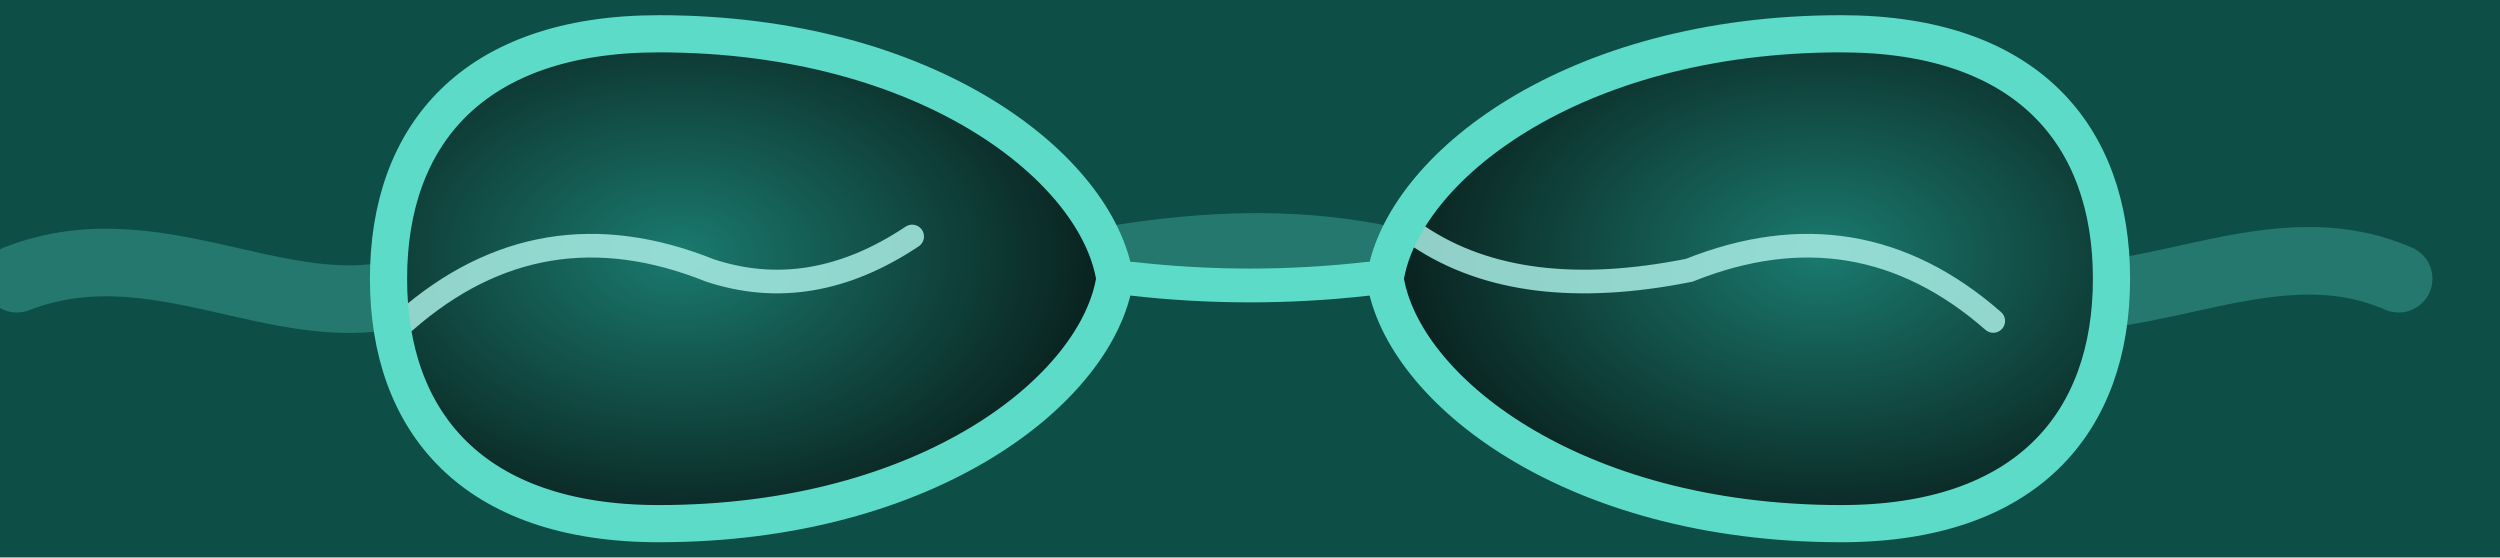
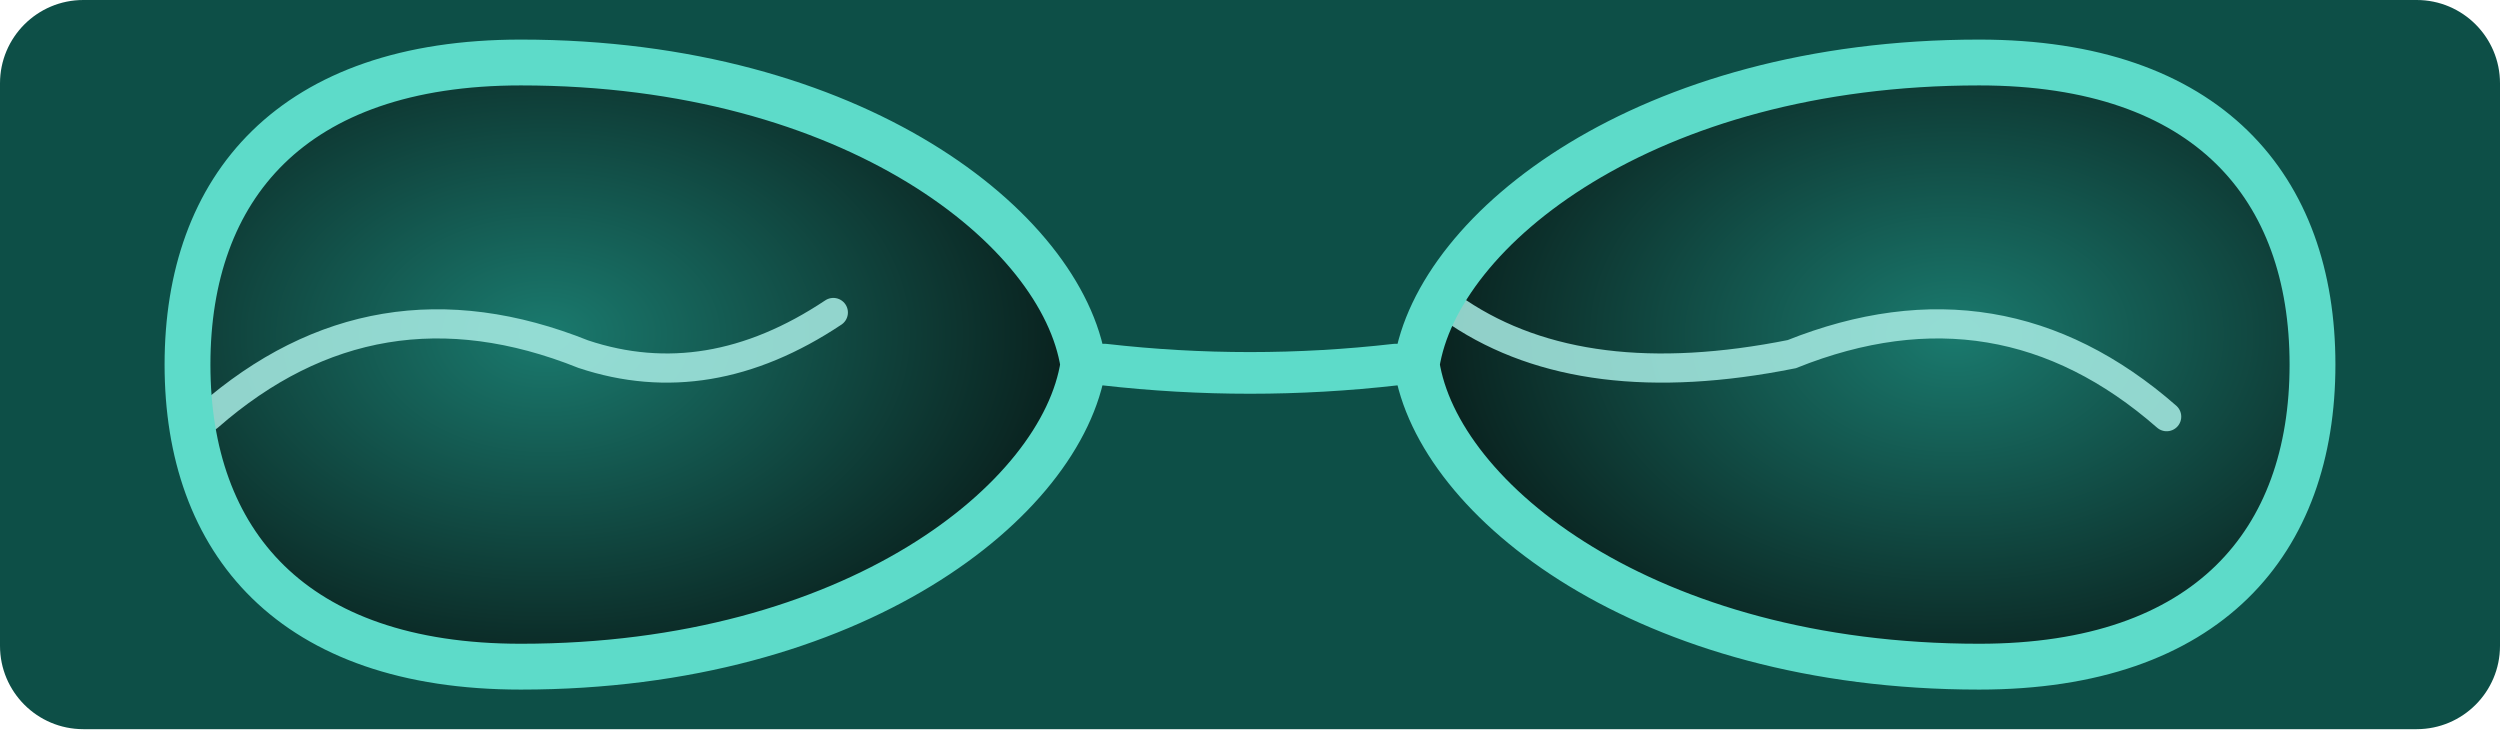
- <svg xmlns="http://www.w3.org/2000/svg" viewBox="-14 0 148 33" fill="none">
-   <rect x="-14" y="0" width="148" height="33" fill="#0d4f47" />
-   <path d="M-13 16.5 C-4 13 4 20.5 12 16.5 C22 12.5 32 20 42 17.5 C52 15 62 13 72 16.5 C82 20 94 13.5 104 17 C112 19.5 120 13 128 16.5" stroke="#5ddbc9" stroke-width="4" stroke-linecap="round" fill="none" opacity="0.3" />
+ <svg xmlns="http://www.w3.org/2000/svg" viewBox="0 0 120 35" fill="none">
+   <rect width="120" height="35" rx="4" fill="#0d4f47" />
  <defs>
    <radialGradient id="slg" cx="40%" cy="45%" r="60%">
      <stop offset="0%" stop-color="#1a7a6e" />
      <stop offset="100%" stop-color="#091f1c" />
    </radialGradient>
    <radialGradient id="srg" cx="60%" cy="45%" r="60%">
      <stop offset="0%" stop-color="#1a7a6e" />
      <stop offset="100%" stop-color="#091f1c" />
    </radialGradient>
    <clipPath id="sll">
-       <path d="M52 16.5 C51 10 41 2 25 2 C14 2 9 8 9 16.5 C9 25 14 31 25 31 C41 31 51 23 52 16.5 Z" />
+       <path d="M52 17.5 C51 11 41 3 25 3 C14 3 9 9 9 17.5 C9 26 14 32 25 32 C41 32 51 24 52 17.5 Z" />
    </clipPath>
    <clipPath id="srl">
-       <path d="M68 16.5 C69 10 79 2 95 2 C106 2 111 8 111 16.5 C111 25 106 31 95 31 C79 31 69 23 68 16.5 Z" />
+       <path d="M68 17.5 C69 11 79 3 95 3 C106 3 111 9 111 17.5 C111 26 106 32 95 32 C79 32 69 24 68 17.5 Z" />
    </clipPath>
  </defs>
-   <path d="M52 16.5 C51 10 41 2 25 2 C14 2 9 8 9 16.5 C9 25 14 31 25 31 C41 31 51 23 52 16.5 Z" fill="url(#slg)" />
-   <path d="M68 16.5 C69 10 79 2 95 2 C106 2 111 8 111 16.5 C111 25 106 31 95 31 C79 31 69 23 68 16.5 Z" fill="url(#srg)" />
+   <path d="M52 17.5 C51 11 41 3 25 3 C14 3 9 9 9 17.5 C9 26 14 32 25 32 C41 32 51 24 52 17.5 Z" fill="url(#slg)" />
+   <path d="M68 17.5 C69 11 79 3 95 3 C106 3 111 9 111 17.5 C111 26 106 32 95 32 C79 32 69 24 68 17.5 Z" fill="url(#srg)" />
  <g clip-path="url(#sll)">
-     <path d="M10 19 Q18 12 28 16 Q34 18 40 14" stroke="#a8ede5" stroke-width="1.4" stroke-linecap="round" fill="none" opacity="0.85" />
+     <path d="M10 20 Q18 13 28 17 Q34 19 40 15" stroke="#a8ede5" stroke-width="1.4" stroke-linecap="round" fill="none" opacity="0.85" />
  </g>
  <g clip-path="url(#srl)">
-     <path d="M70 14 Q76 18 86 16 Q96 12 104 19" stroke="#a8ede5" stroke-width="1.4" stroke-linecap="round" fill="none" opacity="0.85" />
+     <path d="M70 15 Q76 19 86 17 Q96 13 104 20" stroke="#a8ede5" stroke-width="1.4" stroke-linecap="round" fill="none" opacity="0.85" />
  </g>
-   <path d="M52 16.5 C51 10 41 2 25 2 C14 2 9 8 9 16.5 C9 25 14 31 25 31 C41 31 51 23 52 16.5 Z" stroke="#5ddbc9" stroke-width="2.2" fill="none" />
-   <path d="M68 16.5 C69 10 79 2 95 2 C106 2 111 8 111 16.5 C111 25 106 31 95 31 C79 31 69 23 68 16.5 Z" stroke="#5ddbc9" stroke-width="2.2" fill="none" />
-   <path d="M53 16.5 Q60 17.3 67 16.5" stroke="#5ddbc9" stroke-width="2" stroke-linecap="round" fill="none" />
+   <path d="M52 17.5 C51 11 41 3 25 3 C14 3 9 9 9 17.5 C9 26 14 32 25 32 C41 32 51 24 52 17.5 Z" stroke="#5ddbc9" stroke-width="2.2" fill="none" />
+   <path d="M68 17.5 C69 11 79 3 95 3 C106 3 111 9 111 17.5 C111 26 106 32 95 32 C79 32 69 24 68 17.5 Z" stroke="#5ddbc9" stroke-width="2.2" fill="none" />
+   <path d="M53 17.5 Q60 18.3 67 17.5" stroke="#5ddbc9" stroke-width="2" stroke-linecap="round" fill="none" />
</svg>
